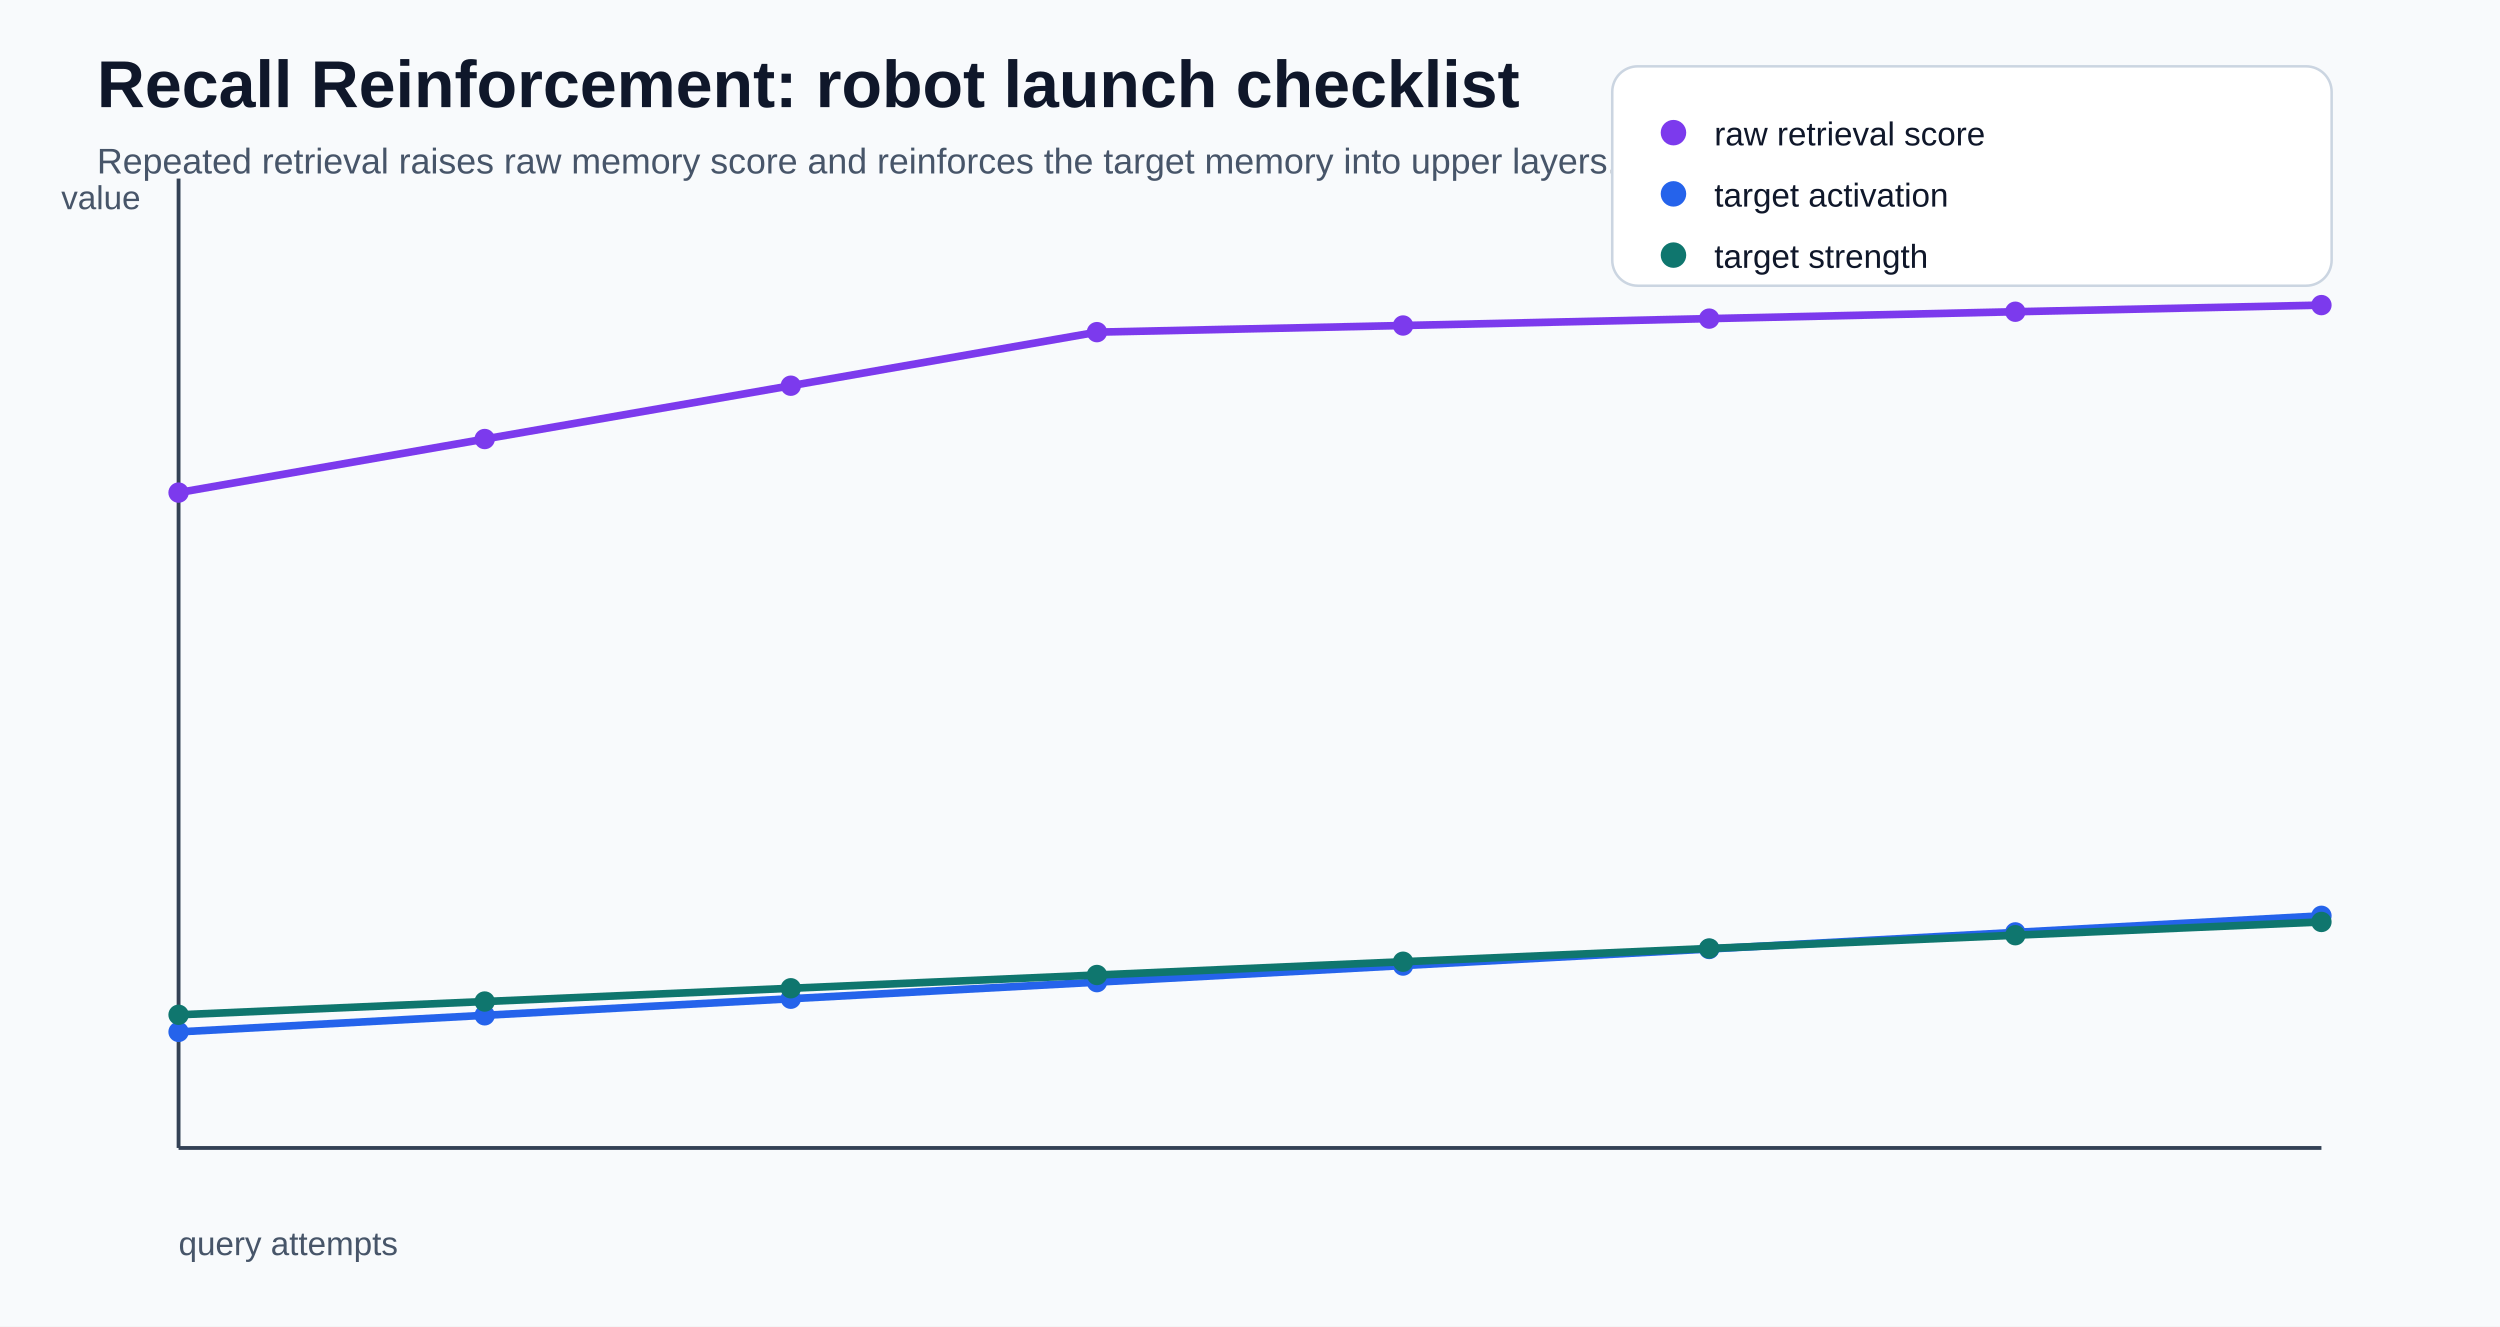
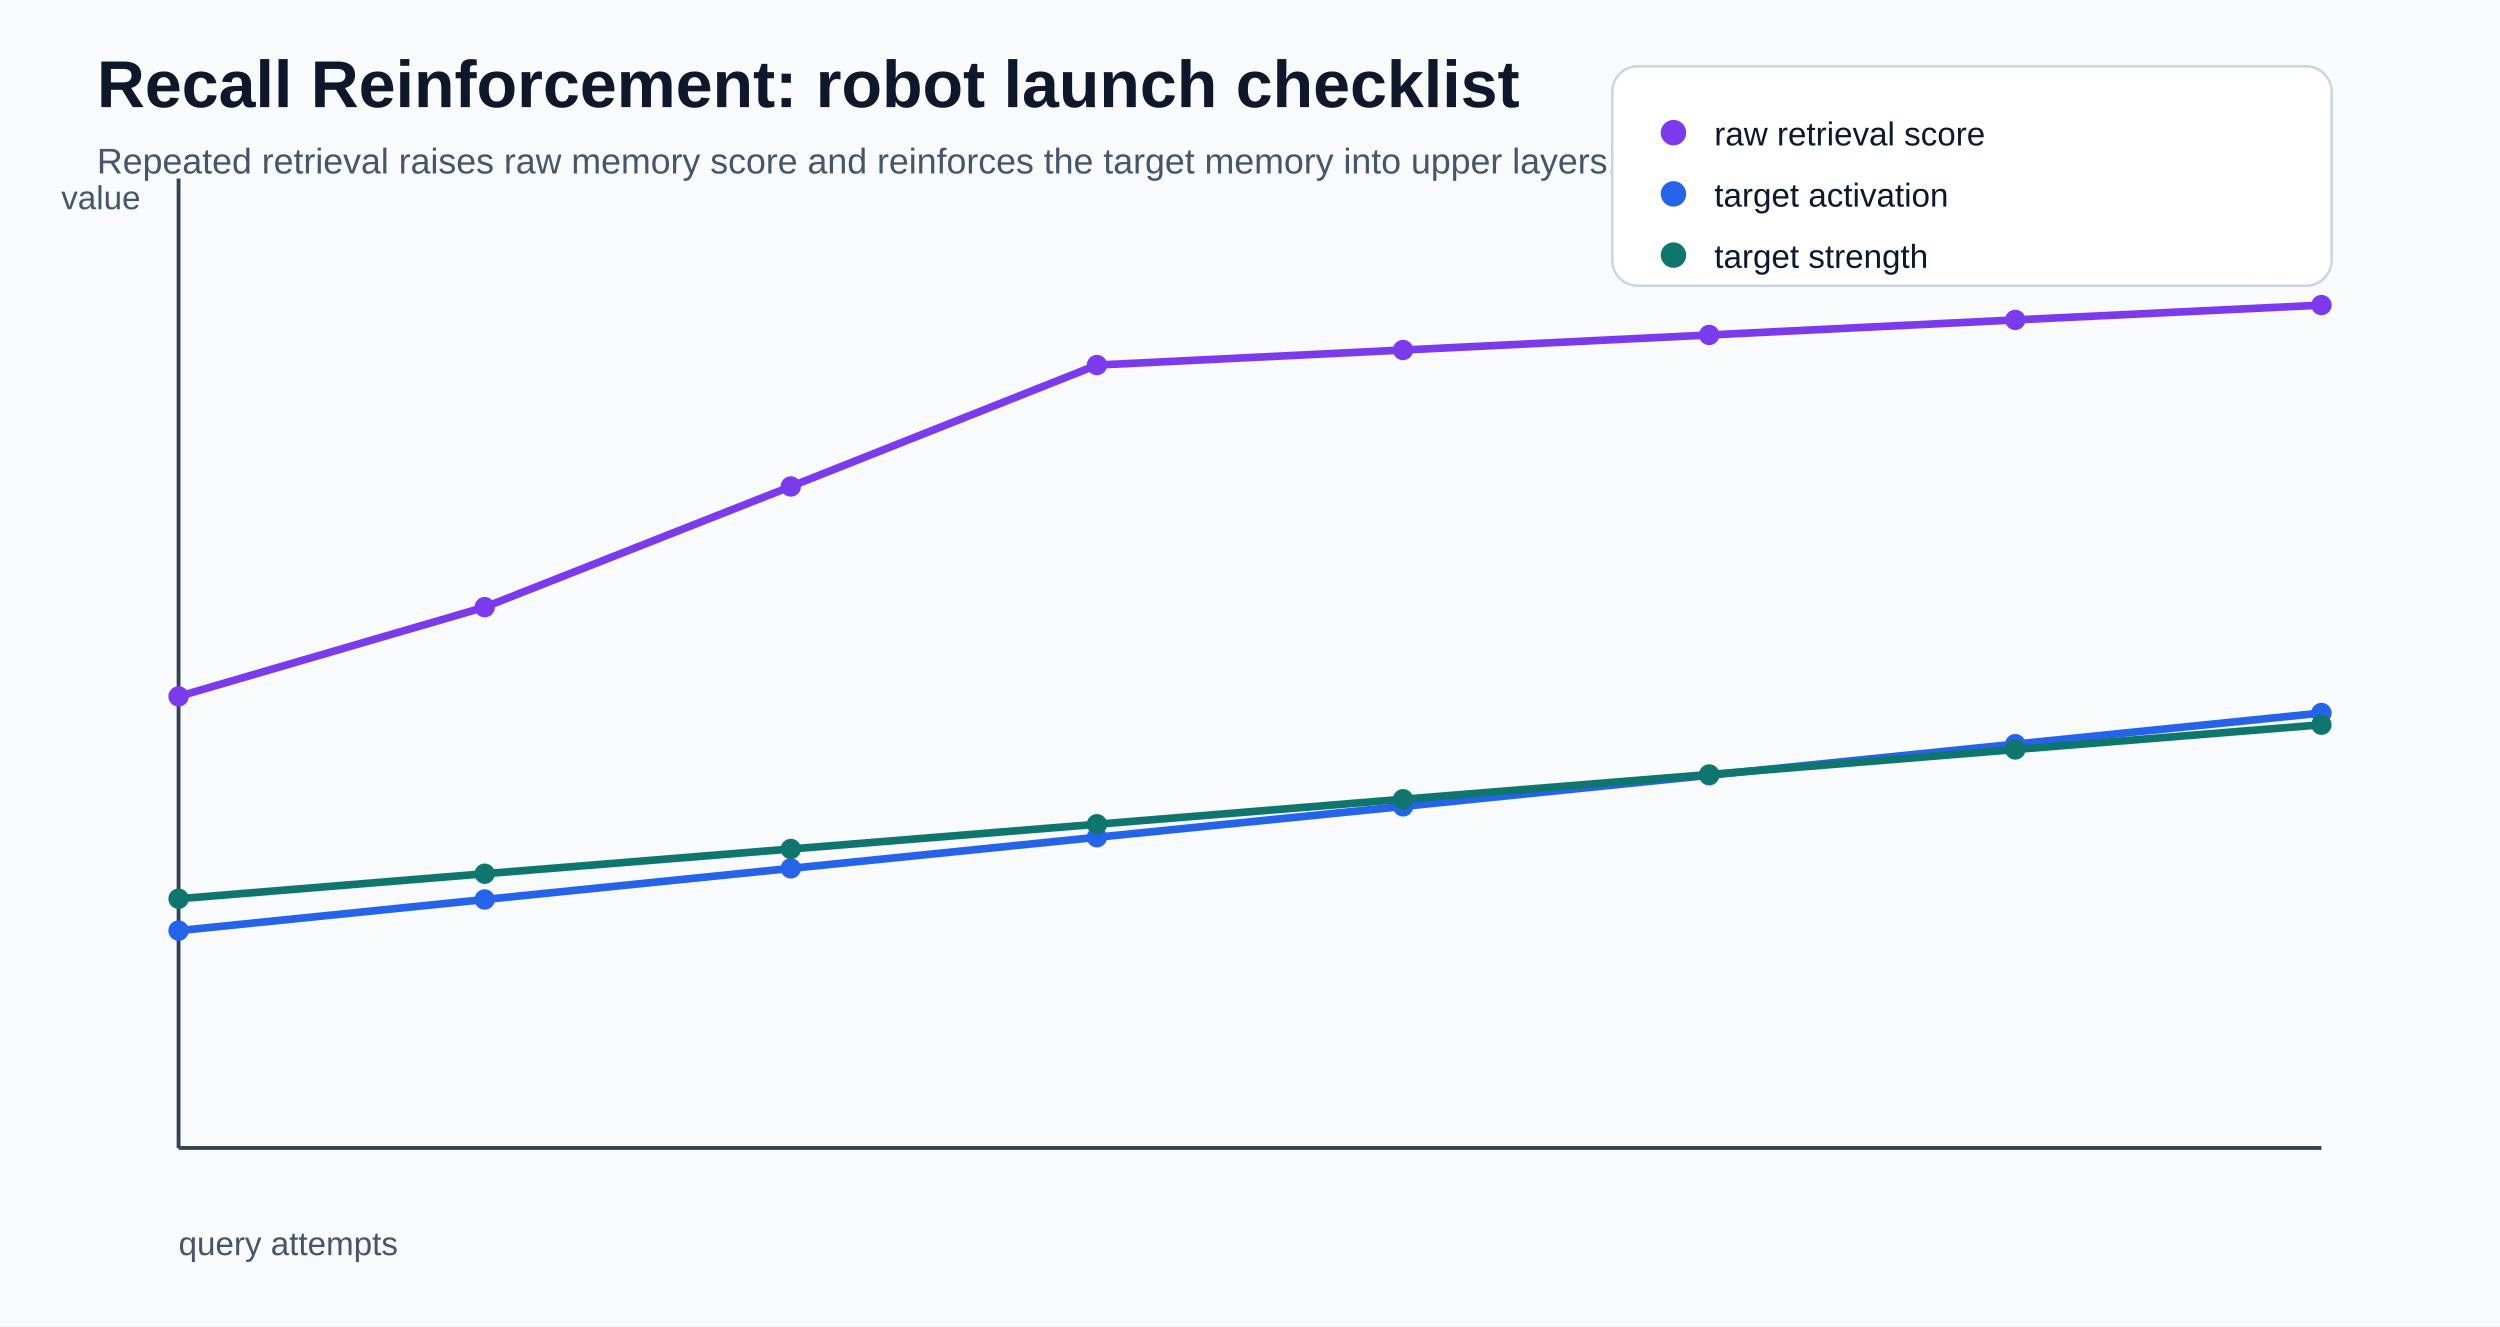
<svg xmlns="http://www.w3.org/2000/svg" width="980" height="520" viewBox="0 0 980 520">
  <rect width="100%" height="100%" fill="#F8FAFC" />
  <text x="38" y="42" font-family="Arial" font-size="26" font-weight="700" fill="#0F172A">Recall Reinforcement: robot launch checklist</text>
  <text x="38" y="68" font-family="Arial" font-size="14" fill="#475569">Repeated retrieval raises raw memory score and reinforces the target memory into upper layers.</text>
  <line x1="70" y1="450" x2="910" y2="450" stroke="#334155" stroke-width="1.5" />
  <line x1="70" y1="70" x2="70" y2="450" stroke="#334155" stroke-width="1.5" />
-   <polyline points="70.0,193.1 190.0,172.1 310.0,151.2 430.0,130.2 550.0,127.6 670.0,124.9 790.0,122.2 910.0,119.6" fill="none" stroke="#7C3AED" stroke-width="3" />
-   <circle cx="70.0" cy="193.1" r="4" fill="#7C3AED" />
-   <circle cx="190.0" cy="172.1" r="4" fill="#7C3AED" />
-   <circle cx="310.0" cy="151.2" r="4" fill="#7C3AED" />
-   <circle cx="430.0" cy="130.2" r="4" fill="#7C3AED" />
-   <circle cx="550.0" cy="127.6" r="4" fill="#7C3AED" />
-   <circle cx="670.0" cy="124.9" r="4" fill="#7C3AED" />
-   <circle cx="790.0" cy="122.2" r="4" fill="#7C3AED" />
+   <polyline points="70.0,273.0 190.0,238.0 310.0,190.7 430.0,143.1 550.0,137.2 670.0,131.3 790.0,125.4 910.0,119.6" fill="none" stroke="#7C3AED" stroke-width="3" />
+   <circle cx="70.0" cy="273.0" r="4" fill="#7C3AED" />
+   <circle cx="190.0" cy="238.0" r="4" fill="#7C3AED" />
+   <circle cx="310.0" cy="190.7" r="4" fill="#7C3AED" />
+   <circle cx="430.0" cy="143.1" r="4" fill="#7C3AED" />
+   <circle cx="550.0" cy="137.2" r="4" fill="#7C3AED" />
+   <circle cx="670.0" cy="131.3" r="4" fill="#7C3AED" />
+   <circle cx="790.0" cy="125.4" r="4" fill="#7C3AED" />
  <circle cx="910.0" cy="119.6" r="4" fill="#7C3AED" />
-   <polyline points="70.0,404.5 190.0,398.0 310.0,391.5 430.0,385.0 550.0,378.5 670.0,372.0 790.0,365.5 910.0,359.0" fill="none" stroke="#2563EB" stroke-width="3" />
-   <circle cx="70.0" cy="404.5" r="4" fill="#2563EB" />
-   <circle cx="190.0" cy="398.0" r="4" fill="#2563EB" />
-   <circle cx="310.0" cy="391.5" r="4" fill="#2563EB" />
-   <circle cx="430.0" cy="385.0" r="4" fill="#2563EB" />
-   <circle cx="550.0" cy="378.5" r="4" fill="#2563EB" />
-   <circle cx="670.0" cy="372.0" r="4" fill="#2563EB" />
-   <circle cx="790.0" cy="365.5" r="4" fill="#2563EB" />
-   <circle cx="910.0" cy="359.0" r="4" fill="#2563EB" />
-   <polyline points="70.0,397.8 190.0,392.6 310.0,387.4 430.0,382.2 550.0,377.0 670.0,371.8 790.0,366.6 910.0,361.4" fill="none" stroke="#0F766E" stroke-width="3" />
-   <circle cx="70.0" cy="397.8" r="4" fill="#0F766E" />
-   <circle cx="190.0" cy="392.6" r="4" fill="#0F766E" />
-   <circle cx="310.0" cy="387.4" r="4" fill="#0F766E" />
-   <circle cx="430.0" cy="382.2" r="4" fill="#0F766E" />
-   <circle cx="550.0" cy="377.0" r="4" fill="#0F766E" />
-   <circle cx="670.0" cy="371.8" r="4" fill="#0F766E" />
-   <circle cx="790.0" cy="366.6" r="4" fill="#0F766E" />
-   <circle cx="910.0" cy="361.4" r="4" fill="#0F766E" />
+   <polyline points="70.0,364.8 190.0,352.6 310.0,340.4 430.0,328.2 550.0,316.1 670.0,303.9 790.0,291.7 910.0,279.5" fill="none" stroke="#2563EB" stroke-width="3" />
+   <circle cx="70.0" cy="364.8" r="4" fill="#2563EB" />
+   <circle cx="190.0" cy="352.6" r="4" fill="#2563EB" />
+   <circle cx="310.0" cy="340.4" r="4" fill="#2563EB" />
+   <circle cx="430.0" cy="328.2" r="4" fill="#2563EB" />
+   <circle cx="550.0" cy="316.1" r="4" fill="#2563EB" />
+   <circle cx="670.0" cy="303.9" r="4" fill="#2563EB" />
+   <circle cx="790.0" cy="291.7" r="4" fill="#2563EB" />
+   <circle cx="910.0" cy="279.5" r="4" fill="#2563EB" />
+   <polyline points="70.0,352.3 190.0,342.5 310.0,332.8 430.0,323.1 550.0,313.3 670.0,303.6 790.0,293.8 910.0,284.1" fill="none" stroke="#0F766E" stroke-width="3" />
+   <circle cx="70.0" cy="352.3" r="4" fill="#0F766E" />
+   <circle cx="190.0" cy="342.5" r="4" fill="#0F766E" />
+   <circle cx="310.0" cy="332.8" r="4" fill="#0F766E" />
+   <circle cx="430.0" cy="323.1" r="4" fill="#0F766E" />
+   <circle cx="550.0" cy="313.3" r="4" fill="#0F766E" />
+   <circle cx="670.0" cy="303.6" r="4" fill="#0F766E" />
+   <circle cx="790.0" cy="293.8" r="4" fill="#0F766E" />
+   <circle cx="910.0" cy="284.1" r="4" fill="#0F766E" />
  <text x="70" y="492" font-family="Arial" font-size="13" fill="#475569">query attempts</text>
  <text x="24" y="82" font-family="Arial" font-size="13" fill="#475569">value</text>
  <rect x="632" y="26" width="282" height="86" rx="10" fill="#FFFFFF" stroke="#CBD5E1" />
  <circle cx="656" cy="52" r="5" fill="#7C3AED" />
  <text x="672" y="57" font-family="Arial" font-size="13" fill="#0F172A">raw retrieval score</text>
  <circle cx="656" cy="76" r="5" fill="#2563EB" />
  <text x="672" y="81" font-family="Arial" font-size="13" fill="#0F172A">target activation</text>
  <circle cx="656" cy="100" r="5" fill="#0F766E" />
  <text x="672" y="105" font-family="Arial" font-size="13" fill="#0F172A">target strength</text>
</svg>
